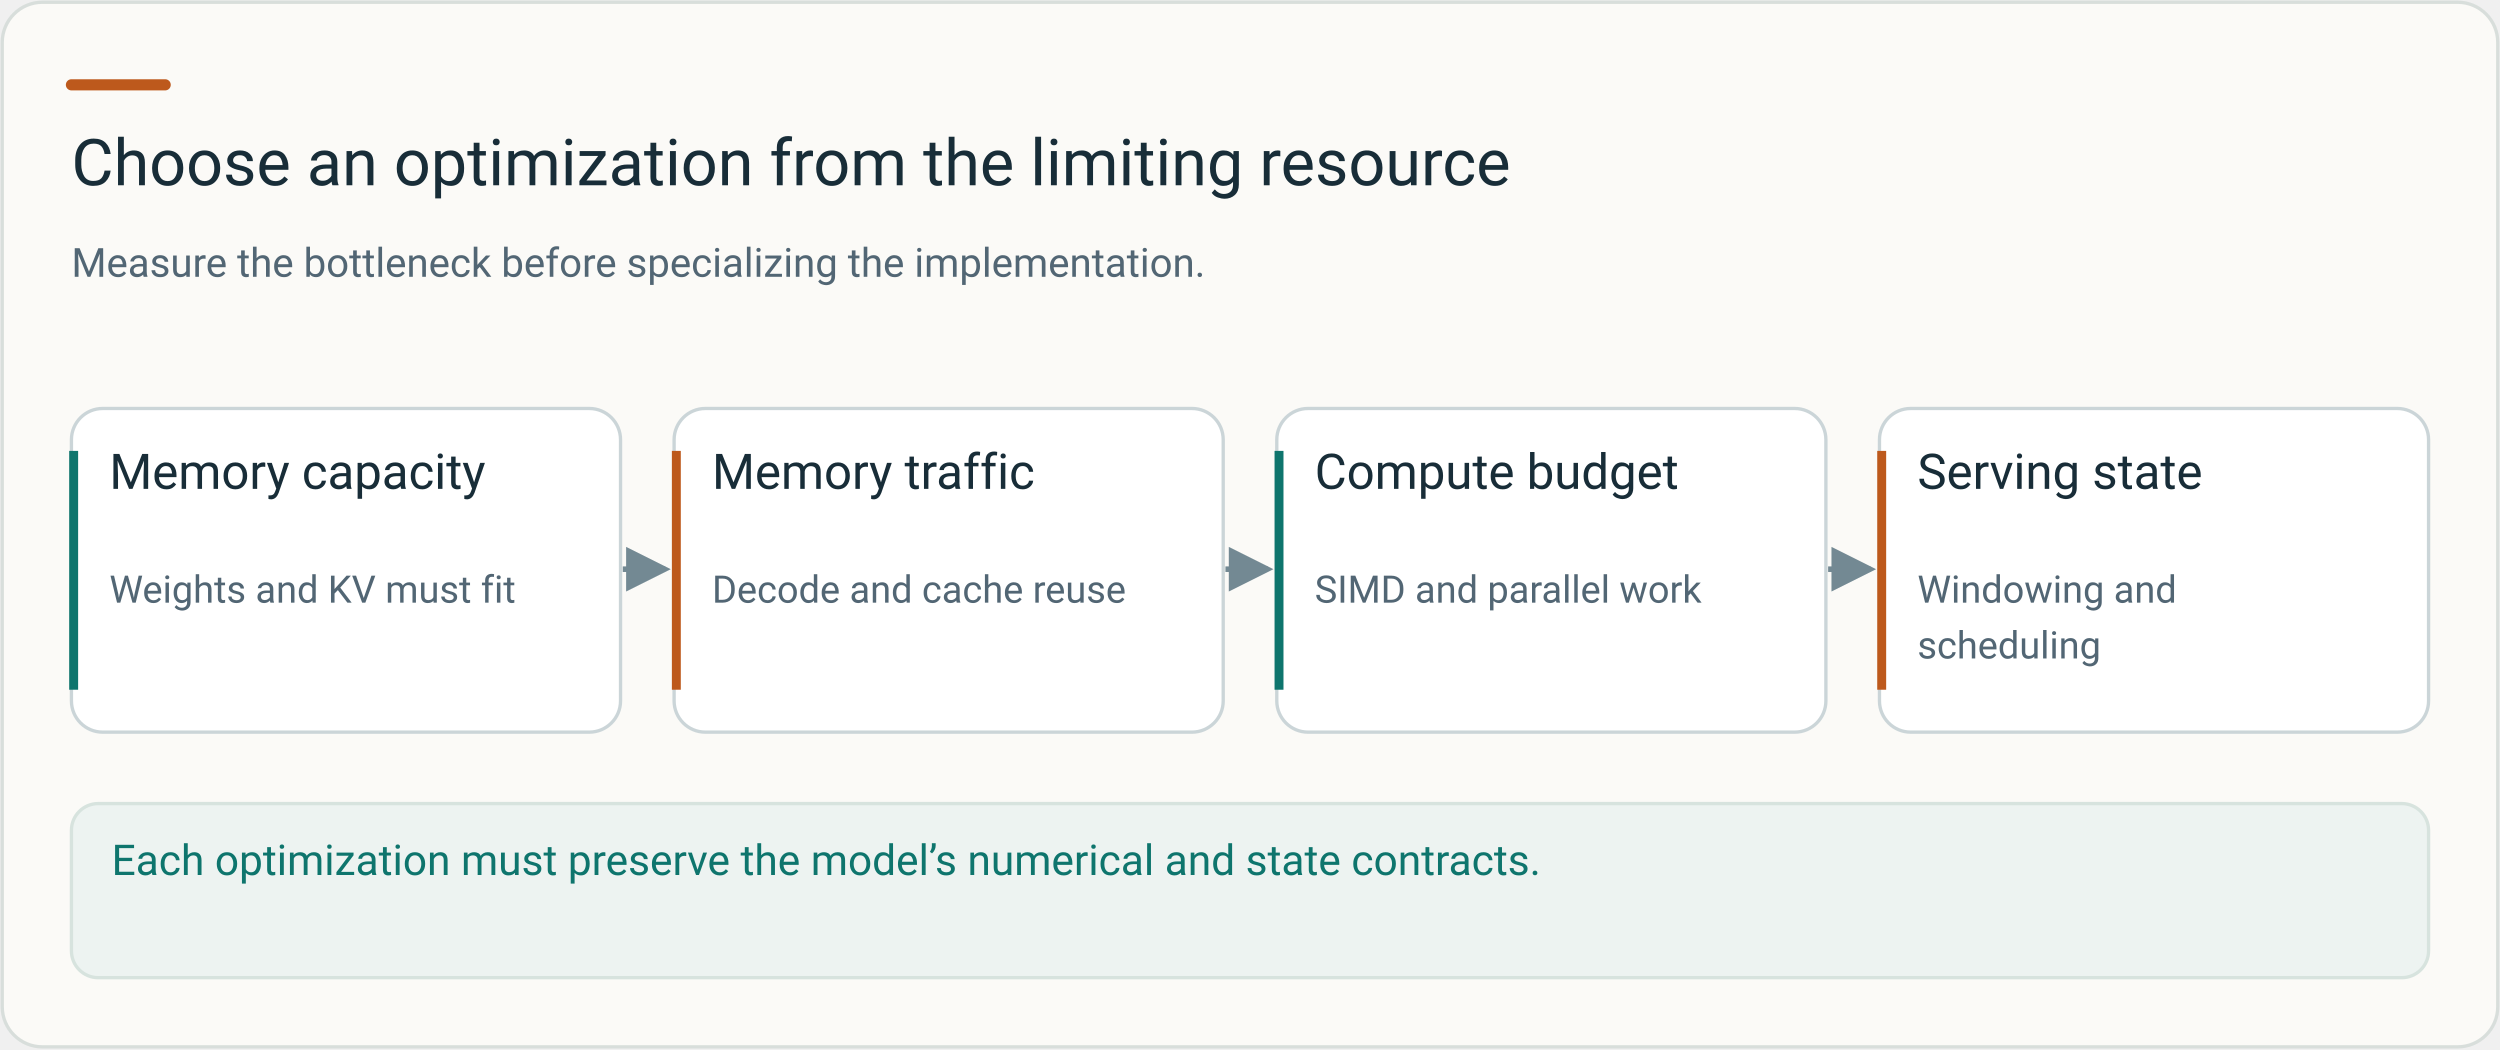
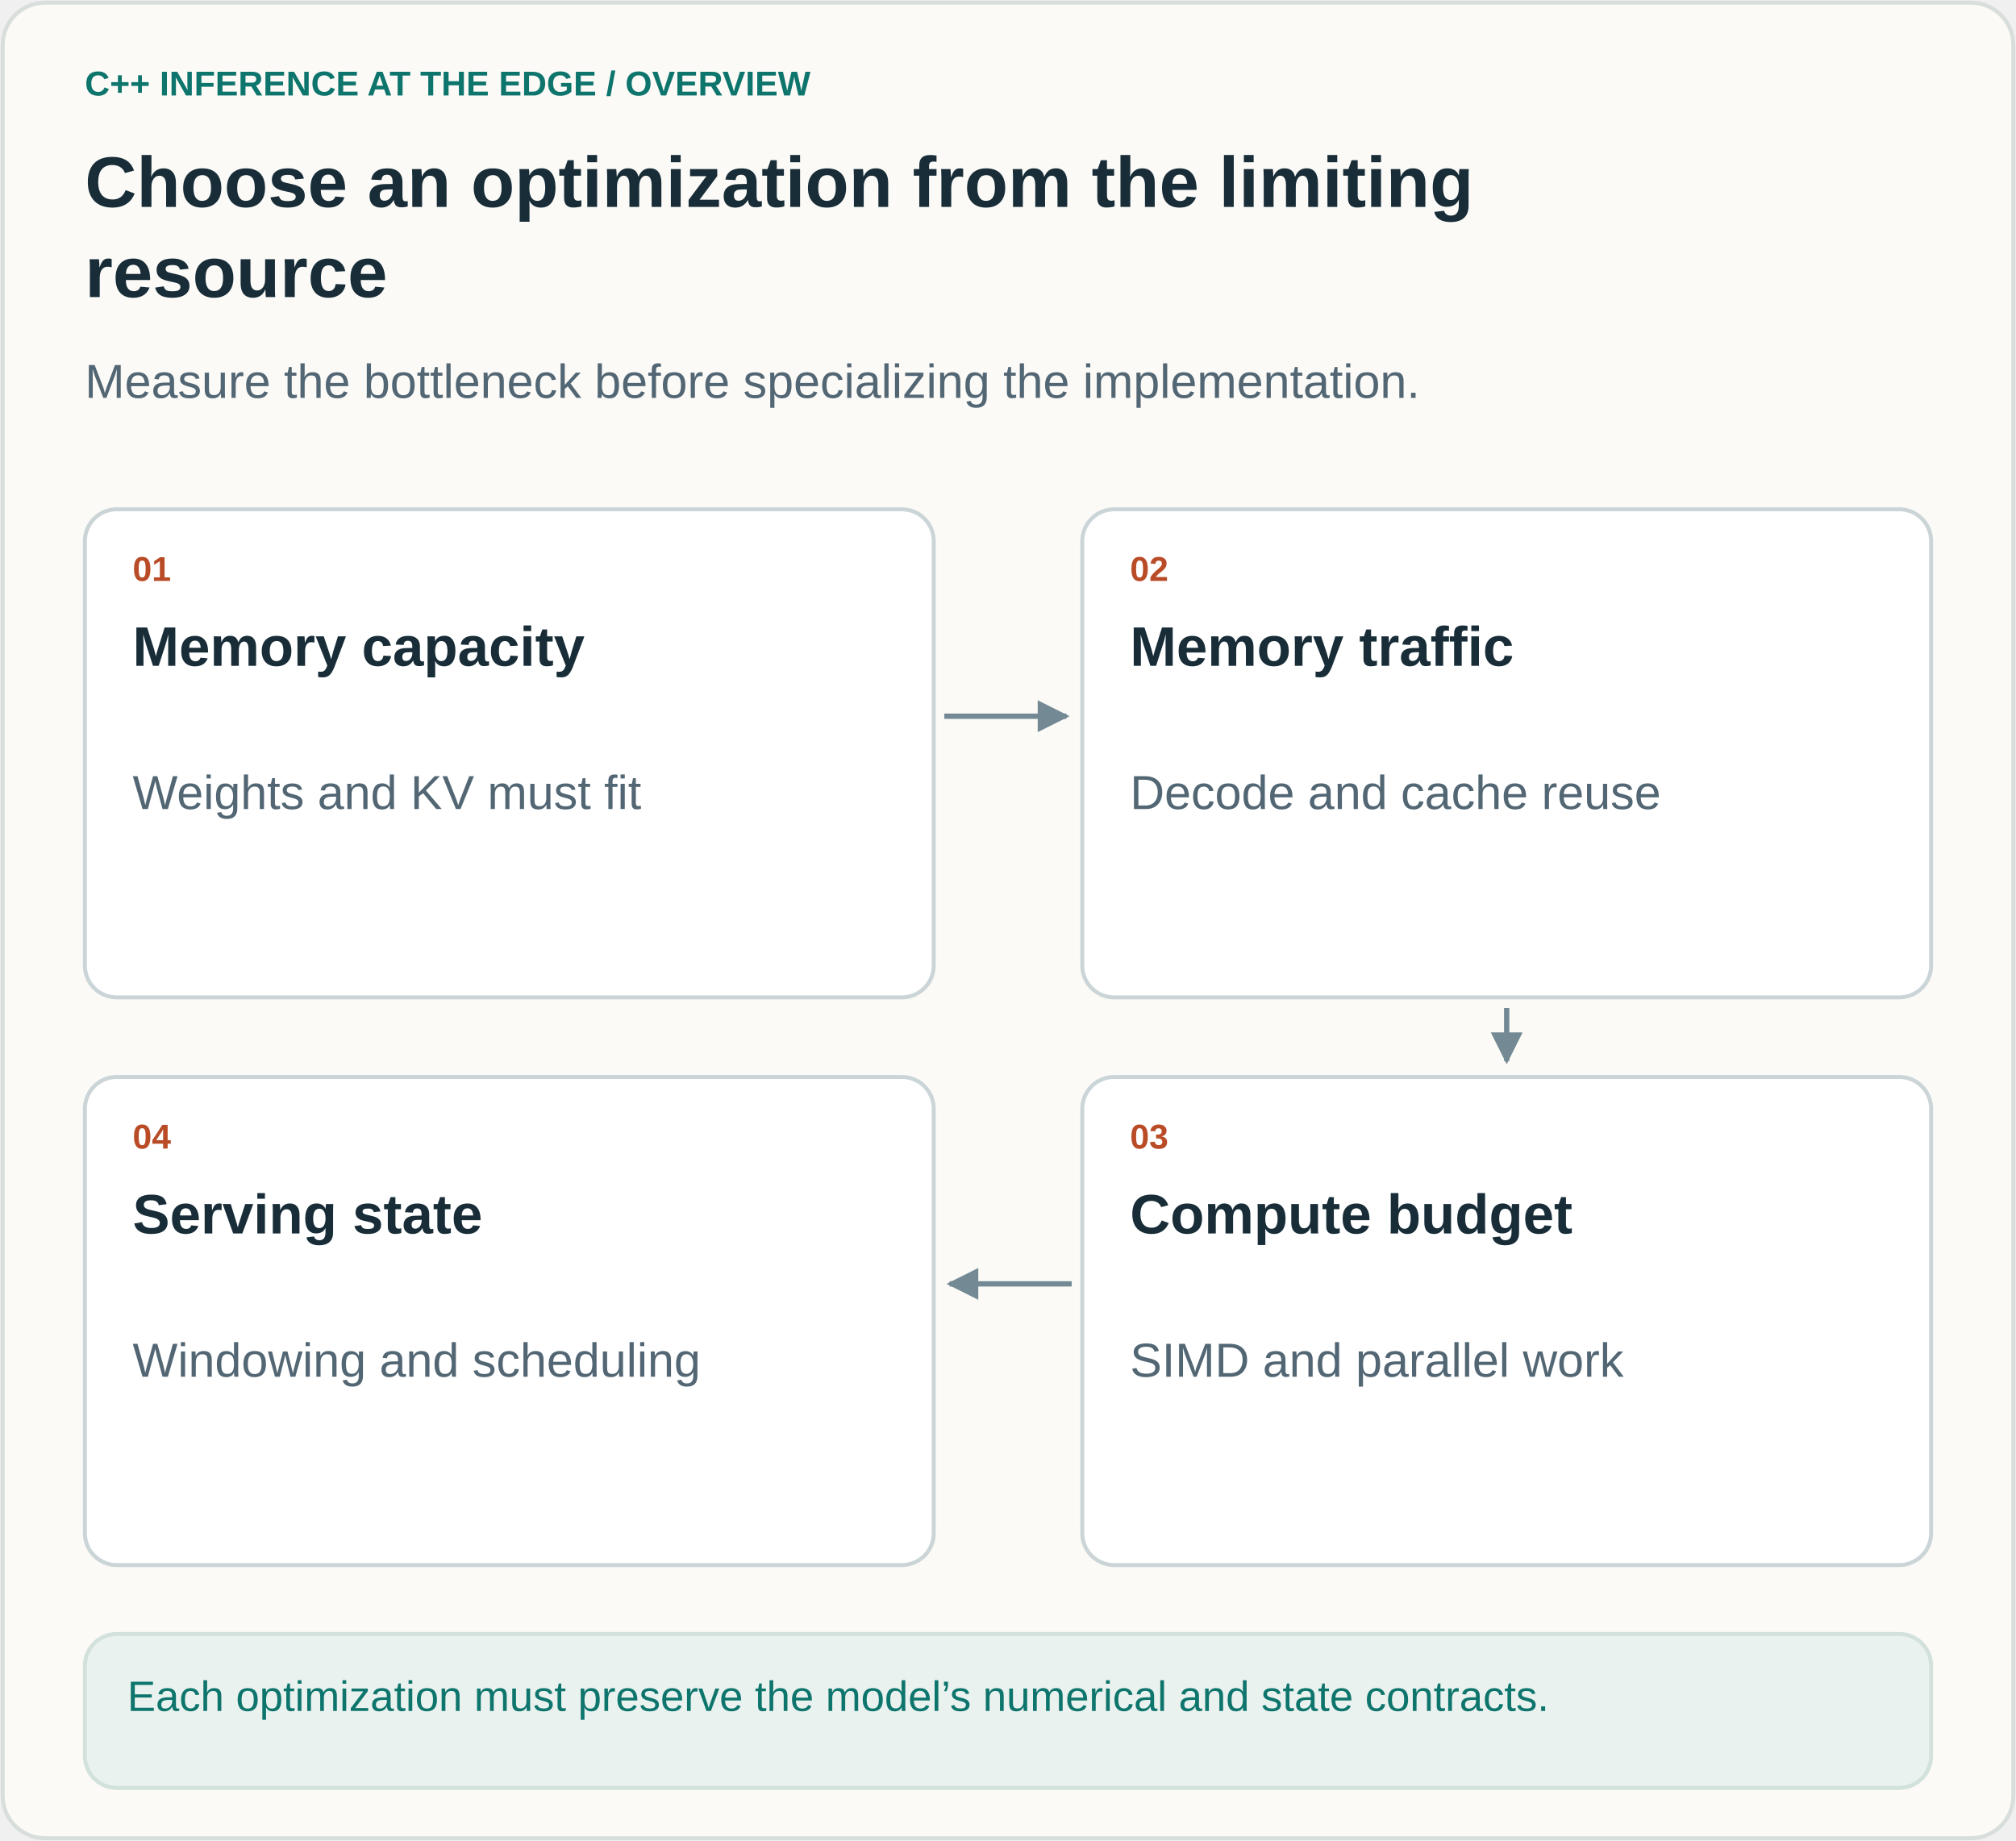
- <svg xmlns="http://www.w3.org/2000/svg" viewBox="0 0 1120 470" role="img" aria-labelledby="title desc">
+ <svg xmlns="http://www.w3.org/2000/svg" width="760" height="694" viewBox="0 0 760 694" role="img" aria-labelledby="title desc">
  <defs>
-     <marker id="arrow" markerWidth="8" markerHeight="8" refX="7" refY="4" orient="auto">
-       <path d="M0 0 L8 4 L0 8 Z" fill="#738993" />
+     <marker id="arrow" viewBox="0 0 10 10" refX="9" refY="5" markerWidth="6" markerHeight="6" orient="auto-start-reverse">
+       <path d="M0 0 L10 5 L0 10 Z" fill="#738993" />
    </marker>
  </defs>
-   <g font-family="Roboto, Arial, sans-serif">
-     <rect x="1" y="1" width="1118" height="468" rx="18" fill="#fbfaf7" stroke="#d8dedb" stroke-width="1.5" />
-     <path d="M32 38 H74" stroke="#bd591c" stroke-width="5" stroke-linecap="round" />
-     <text x="32" y="83" font-size="29" fill="#182d38" font-weight="400">Choose an optimization from the limiting resource</text>
-     <text x="32" y="124" font-size="18" fill="#526674" font-weight="400">Measure the bottleneck before specializing the implementation.</text>
-     <rect x="32" y="183" width="246" height="145" rx="14" fill="#fff" stroke="#cbd5d8" stroke-width="1.5" />
-     <path d="M33 202 V309" stroke="#0e756d" stroke-width="4" />
-     <text x="49" y="219" font-size="22" fill="#182d38" font-weight="400">Memory capacity</text>
-     <text x="49" y="270" font-size="17" fill="#526674" font-weight="400">Weights and KV must fit</text>
-     <path d="M279 255 H298" stroke="#738993" stroke-width="2.5" marker-end="url(#arrow)" fill="none" />
-     <rect x="302" y="183" width="246" height="145" rx="14" fill="#fff" stroke="#cbd5d8" stroke-width="1.5" />
-     <path d="M303 202 V309" stroke="#bd591c" stroke-width="4" />
-     <text x="319" y="219" font-size="22" fill="#182d38" font-weight="400">Memory traffic</text>
-     <text x="319" y="270" font-size="17" fill="#526674" font-weight="400">Decode and cache reuse</text>
-     <path d="M549 255 H568" stroke="#738993" stroke-width="2.5" marker-end="url(#arrow)" fill="none" />
-     <rect x="572" y="183" width="246" height="145" rx="14" fill="#fff" stroke="#cbd5d8" stroke-width="1.5" />
-     <path d="M573 202 V309" stroke="#0e756d" stroke-width="4" />
-     <text x="589" y="219" font-size="22" fill="#182d38" font-weight="400">Compute budget</text>
-     <text x="589" y="270" font-size="17" fill="#526674" font-weight="400">SIMD and parallel work</text>
-     <path d="M819 255 H838" stroke="#738993" stroke-width="2.5" marker-end="url(#arrow)" fill="none" />
-     <rect x="842" y="183" width="246" height="145" rx="14" fill="#fff" stroke="#cbd5d8" stroke-width="1.5" />
-     <path d="M843 202 V309" stroke="#bd591c" stroke-width="4" />
-     <text x="859" y="219" font-size="22" fill="#182d38" font-weight="400">Serving state</text>
-     <text x="859" y="270" font-size="17" fill="#526674" font-weight="400">Windowing and</text>
-     <text x="859" y="295" font-size="17" fill="#526674" font-weight="400">scheduling</text>
-     <rect x="32" y="360" width="1056" height="78" rx="12" fill="#edf3f1" stroke="#d7e3de" stroke-width="1.5" />
-     <text x="50" y="392" font-size="19" fill="#0e756d" font-weight="400">Each optimization must preserve the model’s numerical and state contracts.</text>
+   <g font-family="Arial, Helvetica, sans-serif">
+     <rect x="1" y="1" width="758" height="692" rx="16" fill="#fbfaf7" stroke="#d8dedb" stroke-width="1.5" />
+     <text x="32" y="36" font-size="13" fill="#0e756d" font-weight="700" text-anchor="start">C++ INFERENCE AT THE EDGE  /  OVERVIEW</text>
+     <text x="32" y="78" font-size="27" fill="#182d38" font-weight="600" text-anchor="start">Choose an optimization from the limiting</text>
+     <text x="32" y="112" font-size="27" fill="#182d38" font-weight="600" text-anchor="start">resource</text>
+     <text x="32" y="150" font-size="18" fill="#526674" font-weight="400" text-anchor="start">Measure the bottleneck before specializing the implementation.</text>
+     <rect x="32" y="192" width="320" height="184" rx="12" fill="#fff" stroke="#cbd5d8" stroke-width="1.5" />
+     <text x="50" y="219" font-size="13" fill="#b94c27" font-weight="700" text-anchor="start">01</text>
+     <text x="50" y="251" font-size="21" fill="#182d38" font-weight="600" text-anchor="start">Memory capacity</text>
+     <text x="50" y="305" font-size="18" fill="#526674" font-weight="400" text-anchor="start">Weights and KV must fit</text>
+     <rect x="408" y="192" width="320" height="184" rx="12" fill="#fff" stroke="#cbd5d8" stroke-width="1.5" />
+     <text x="426" y="219" font-size="13" fill="#b94c27" font-weight="700" text-anchor="start">02</text>
+     <text x="426" y="251" font-size="21" fill="#182d38" font-weight="600" text-anchor="start">Memory traffic</text>
+     <text x="426" y="305" font-size="18" fill="#526674" font-weight="400" text-anchor="start">Decode and cache reuse</text>
+     <rect x="408" y="406" width="320" height="184" rx="12" fill="#fff" stroke="#cbd5d8" stroke-width="1.5" />
+     <text x="426" y="433" font-size="13" fill="#b94c27" font-weight="700" text-anchor="start">03</text>
+     <text x="426" y="465" font-size="21" fill="#182d38" font-weight="600" text-anchor="start">Compute budget</text>
+     <text x="426" y="519" font-size="18" fill="#526674" font-weight="400" text-anchor="start">SIMD and parallel work</text>
+     <rect x="32" y="406" width="320" height="184" rx="12" fill="#fff" stroke="#cbd5d8" stroke-width="1.5" />
+     <text x="50" y="433" font-size="13" fill="#b94c27" font-weight="700" text-anchor="start">04</text>
+     <text x="50" y="465" font-size="21" fill="#182d38" font-weight="600" text-anchor="start">Serving state</text>
+     <text x="50" y="519" font-size="18" fill="#526674" font-weight="400" text-anchor="start">Windowing and scheduling</text>
+     <path d="M356 270 L402 270" fill="none" stroke="#738993" stroke-width="2" marker-end="url(#arrow)" />
+     <path d="M568 380 L568 400" fill="none" stroke="#738993" stroke-width="2" marker-end="url(#arrow)" />
+     <path d="M404 484 L358 484" fill="none" stroke="#738993" stroke-width="2" marker-end="url(#arrow)" />
+     <rect x="32" y="616" width="696" height="58" rx="12" fill="#eaf2ef" stroke="#d2e1db" stroke-width="1.5" />
+     <text x="48" y="645" font-size="16" fill="#0e756d" font-weight="400" text-anchor="start">Each optimization must preserve the model’s numerical and state contracts.</text>
  </g>
</svg>
